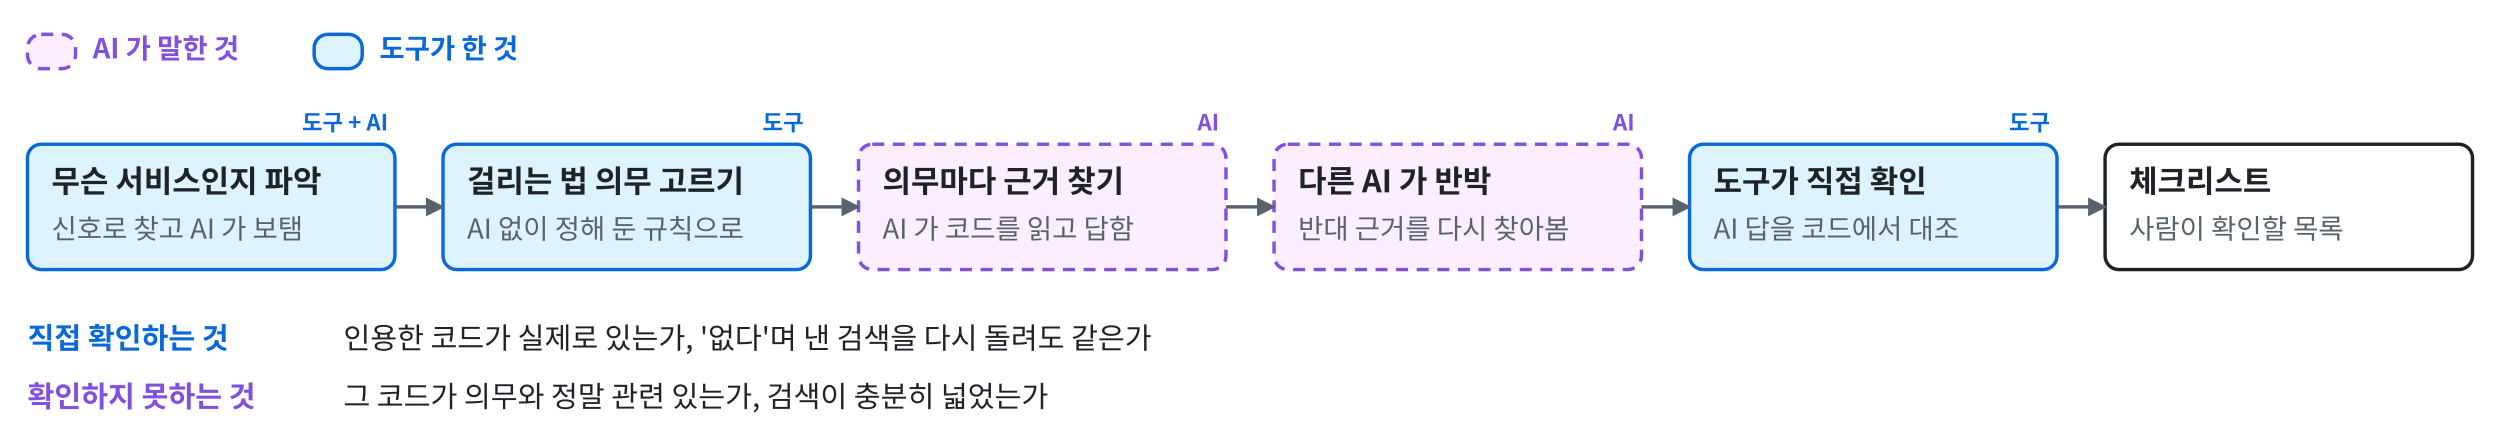
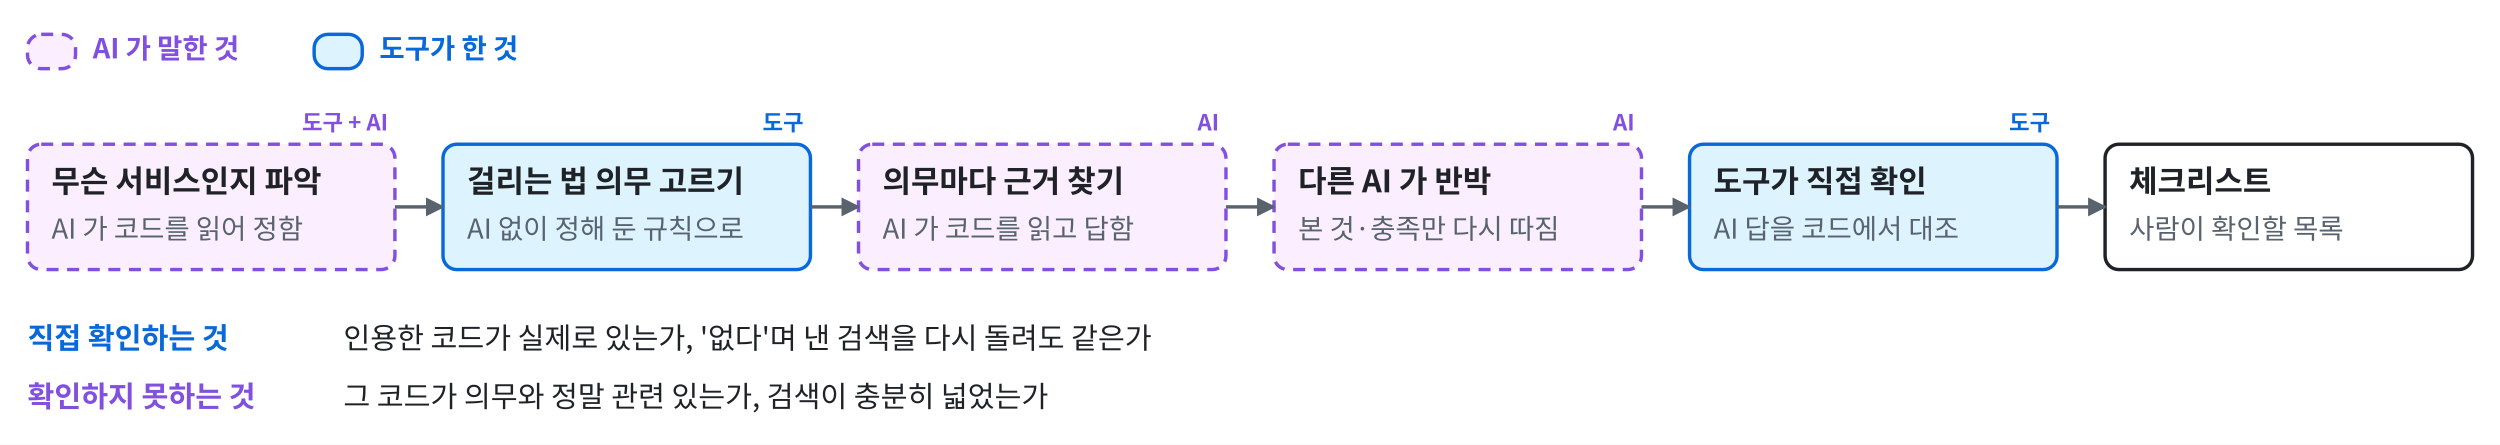
<svg xmlns="http://www.w3.org/2000/svg" width="1456" height="259" viewBox="0 0 1456 259" font-family="-apple-system, BlinkMacSystemFont, 'Apple SD Gothic Neo', 'Malgun Gothic', 'Noto Sans KR', 'Noto Sans CJK KR', sans-serif">
  <defs>
    <marker id="how-review-simple-head" viewBox="0 0 10 10" refX="9" refY="5" markerUnits="userSpaceOnUse" markerWidth="11" markerHeight="11" orient="auto-start-reverse">
      <path d="M0 0 L10 5 L0 10 z" class="hw-head t-plain" />
    </marker>
    <marker id="how-review-simple-head-out" viewBox="0 0 10 10" refX="9" refY="5" markerUnits="userSpaceOnUse" markerWidth="13" markerHeight="13" orient="auto-start-reverse">
      <path d="M0 0 L10 5 L0 10 z" class="hw-head t-out" />
    </marker>
    <style>
  .hw-bg { fill: #ffffff; }
  .hw-lane { fill: #f6f8fa; stroke: #d1d9e0; stroke-width: 1.5; }
  .hw-lane.t-out { fill: #fff1e5; stroke: #bc4c00; }
  .hw-lane.t-keep { fill: #ffffff; stroke: #818b98; }
  .hw-lane-name { fill: #1f2328; }
  .hw-lane-name.t-out { fill: #953800; }
  .hw-sub { fill: #59636e; }
  .hw-box { fill: #ffffff; stroke: #818b98; stroke-width: 1.5; }
  .hw-box.t-out { fill: #fff1e5; stroke: #bc4c00; stroke-width: 2; }
  .hw-box.t-model { fill: #fbefff; stroke: #8250df; stroke-width: 2; }
  .hw-box.t-tool { fill: #ddf4ff; stroke: #0969da; stroke-width: 2; }
  .hw-box.t-keep { fill: #ffffff; stroke: #1f2328; stroke-width: 2; }
  .hw-title { fill: #1f2328; }
  .hw-line { fill: #59636e; }
  .hw-tag { fill: #59636e; }
  .hw-tag.t-out { fill: #953800; }
  .hw-tag.t-model { fill: #8250df; }
  .hw-tag.t-tool { fill: #0969da; }
  .hw-edge { fill: none; stroke: #59636e; stroke-width: 2; }
  .hw-seam { fill: none; stroke: #59636e; stroke-width: 2; }
  .hw-edge.t-out { stroke: #bc4c00; stroke-width: 3; }
  .hw-head { fill: #59636e; }
  .hw-head.t-out { fill: #bc4c00; }
  .hw-elabel { fill: #59636e; paint-order: stroke; stroke: #ffffff; stroke-width: 5px; stroke-linejoin: round; }
  .hw-elabel.t-out { fill: #953800; font-weight: 700; }
  .hw-num { fill: #0969da; paint-order: stroke; stroke: #ffffff; stroke-width: 6px; stroke-linejoin: round; }
  .hw-small { fill: #59636e; }
  .hw-code { fill: #1f2328; }
    </style>
  </defs>
  <rect class="hw-bg" width="1456" height="259" />
  <rect class="hw-box t-model" x="16" y="20" width="28" height="20" rx="8" stroke-dasharray="7 5" />
  <text class="hw-tag t-model" x="54" y="34" font-size="16" font-weight="700">AI 가 말한 것</text>
  <rect class="hw-box t-tool" x="182.96" y="20" width="28" height="20" rx="8" />
  <text class="hw-tag t-tool" x="220.96" y="34" font-size="16" font-weight="700">도구가 한 것</text>
-   <rect class="hw-box t-tool" x="16" y="84" width="214" height="73" rx="8" data-id="s1" />
+   <rect class="hw-box t-model" x="16" y="84" width="214" height="73" rx="8" stroke-dasharray="7 5" data-id="s1" />
  <text class="hw-title" x="30" y="112" font-size="18" font-weight="700" data-in="s1">무슨 서비스인지 파악</text>
-   <text class="hw-tag t-tool" x="226" y="76" font-size="13" font-weight="700" text-anchor="end">도구 + AI</text>
-   <text class="hw-line" x="30" y="139" font-size="16" data-in="s1">신호로 찾고 AI 가 보탬</text>
+   <text class="hw-tag t-model" x="226" y="76" font-size="13" font-weight="700" text-anchor="end">도구 + AI</text>
+   <text class="hw-line" x="30" y="139" font-size="16" data-in="s1">AI 가 코드를 읽어 정함</text>
  <rect class="hw-box t-tool" x="258" y="84" width="214" height="73" rx="8" data-id="s2" />
  <text class="hw-title" x="272" y="112" font-size="18" font-weight="700" data-in="s2">걸리는 법 의무 고르기</text>
  <text class="hw-tag t-tool" x="468" y="76" font-size="13" font-weight="700" text-anchor="end">도구</text>
  <text class="hw-line" x="272" y="139" font-size="16" data-in="s2">AI 없이 정해 둔 규칙으로</text>
  <rect class="hw-box t-model" x="500" y="84" width="214" height="73" rx="8" stroke-dasharray="7 5" data-id="s3" />
  <text class="hw-title" x="514" y="112" font-size="18" font-weight="700" data-in="s3">의무마다 근거 찾기</text>
  <text class="hw-tag t-model" x="710" y="76" font-size="13" font-weight="700" text-anchor="end">AI</text>
  <text class="hw-line" x="514" y="139" font-size="16" data-in="s3">AI 가 코드를 읽고 답함</text>
  <rect class="hw-box t-model" x="742" y="84" width="214" height="73" rx="8" stroke-dasharray="7 5" data-id="s4" />
  <text class="hw-title" x="756" y="112" font-size="18" font-weight="700" data-in="s4">다른 AI 가 반박</text>
  <text class="hw-tag t-model" x="952" y="76" font-size="13" font-weight="700" text-anchor="end">AI</text>
-   <text class="hw-line" x="756" y="139" font-size="16" data-in="s4">반대 근거를 다시 찾아봄</text>
+   <text class="hw-line" x="756" y="139" font-size="16" data-in="s4">본 것·충족만 다시 따짐</text>
  <rect class="hw-box t-tool" x="984" y="84" width="214" height="73" rx="8" data-id="s5" />
  <text class="hw-title" x="998" y="112" font-size="18" font-weight="700" data-in="s5">도구가 직접 확인</text>
  <text class="hw-tag t-tool" x="1194" y="76" font-size="13" font-weight="700" text-anchor="end">도구</text>
  <text class="hw-line" x="998" y="139" font-size="16" data-in="s5">AI 답을 코드에서 대조</text>
  <rect class="hw-box t-keep" x="1226" y="84" width="214" height="73" rx="8" data-id="s6" />
  <text class="hw-title" x="1240" y="112" font-size="18" font-weight="700" data-in="s6">체크리스트</text>
  <text class="hw-line" x="1240" y="139" font-size="16" data-in="s6">사람이 확인할 목록</text>
  <path class="hw-edge t-plain" d="M230 120.5 L258 120.5" marker-end="url(#how-review-simple-head)" />
  <path class="hw-edge t-plain" d="M472 120.5 L500 120.5" marker-end="url(#how-review-simple-head)" />
  <path class="hw-edge t-plain" d="M714 120.5 L742 120.5" marker-end="url(#how-review-simple-head)" />
  <path class="hw-edge t-plain" d="M956 120.5 L984 120.5" marker-end="url(#how-review-simple-head)" />
  <path class="hw-edge t-plain" d="M1198 120.5 L1226 120.5" marker-end="url(#how-review-simple-head)" />
  <text class="hw-tag t-tool" x="16" y="203" font-size="17" font-weight="700">직접 확인하는 것</text>
  <text class="hw-title" x="200" y="203" font-size="17">인용한 코드가 실제로 있는가, '없다'며 낸 검색을 다시 돌려도 같은가</text>
  <text class="hw-tag t-model" x="16" y="237" font-size="17" font-weight="700">확인하지 못하는 것</text>
  <text class="hw-title" x="200" y="237" font-size="17">그 코드가 의무와 정말 관련 있는가, 검색이 충분히 넓었는가</text>
</svg>
